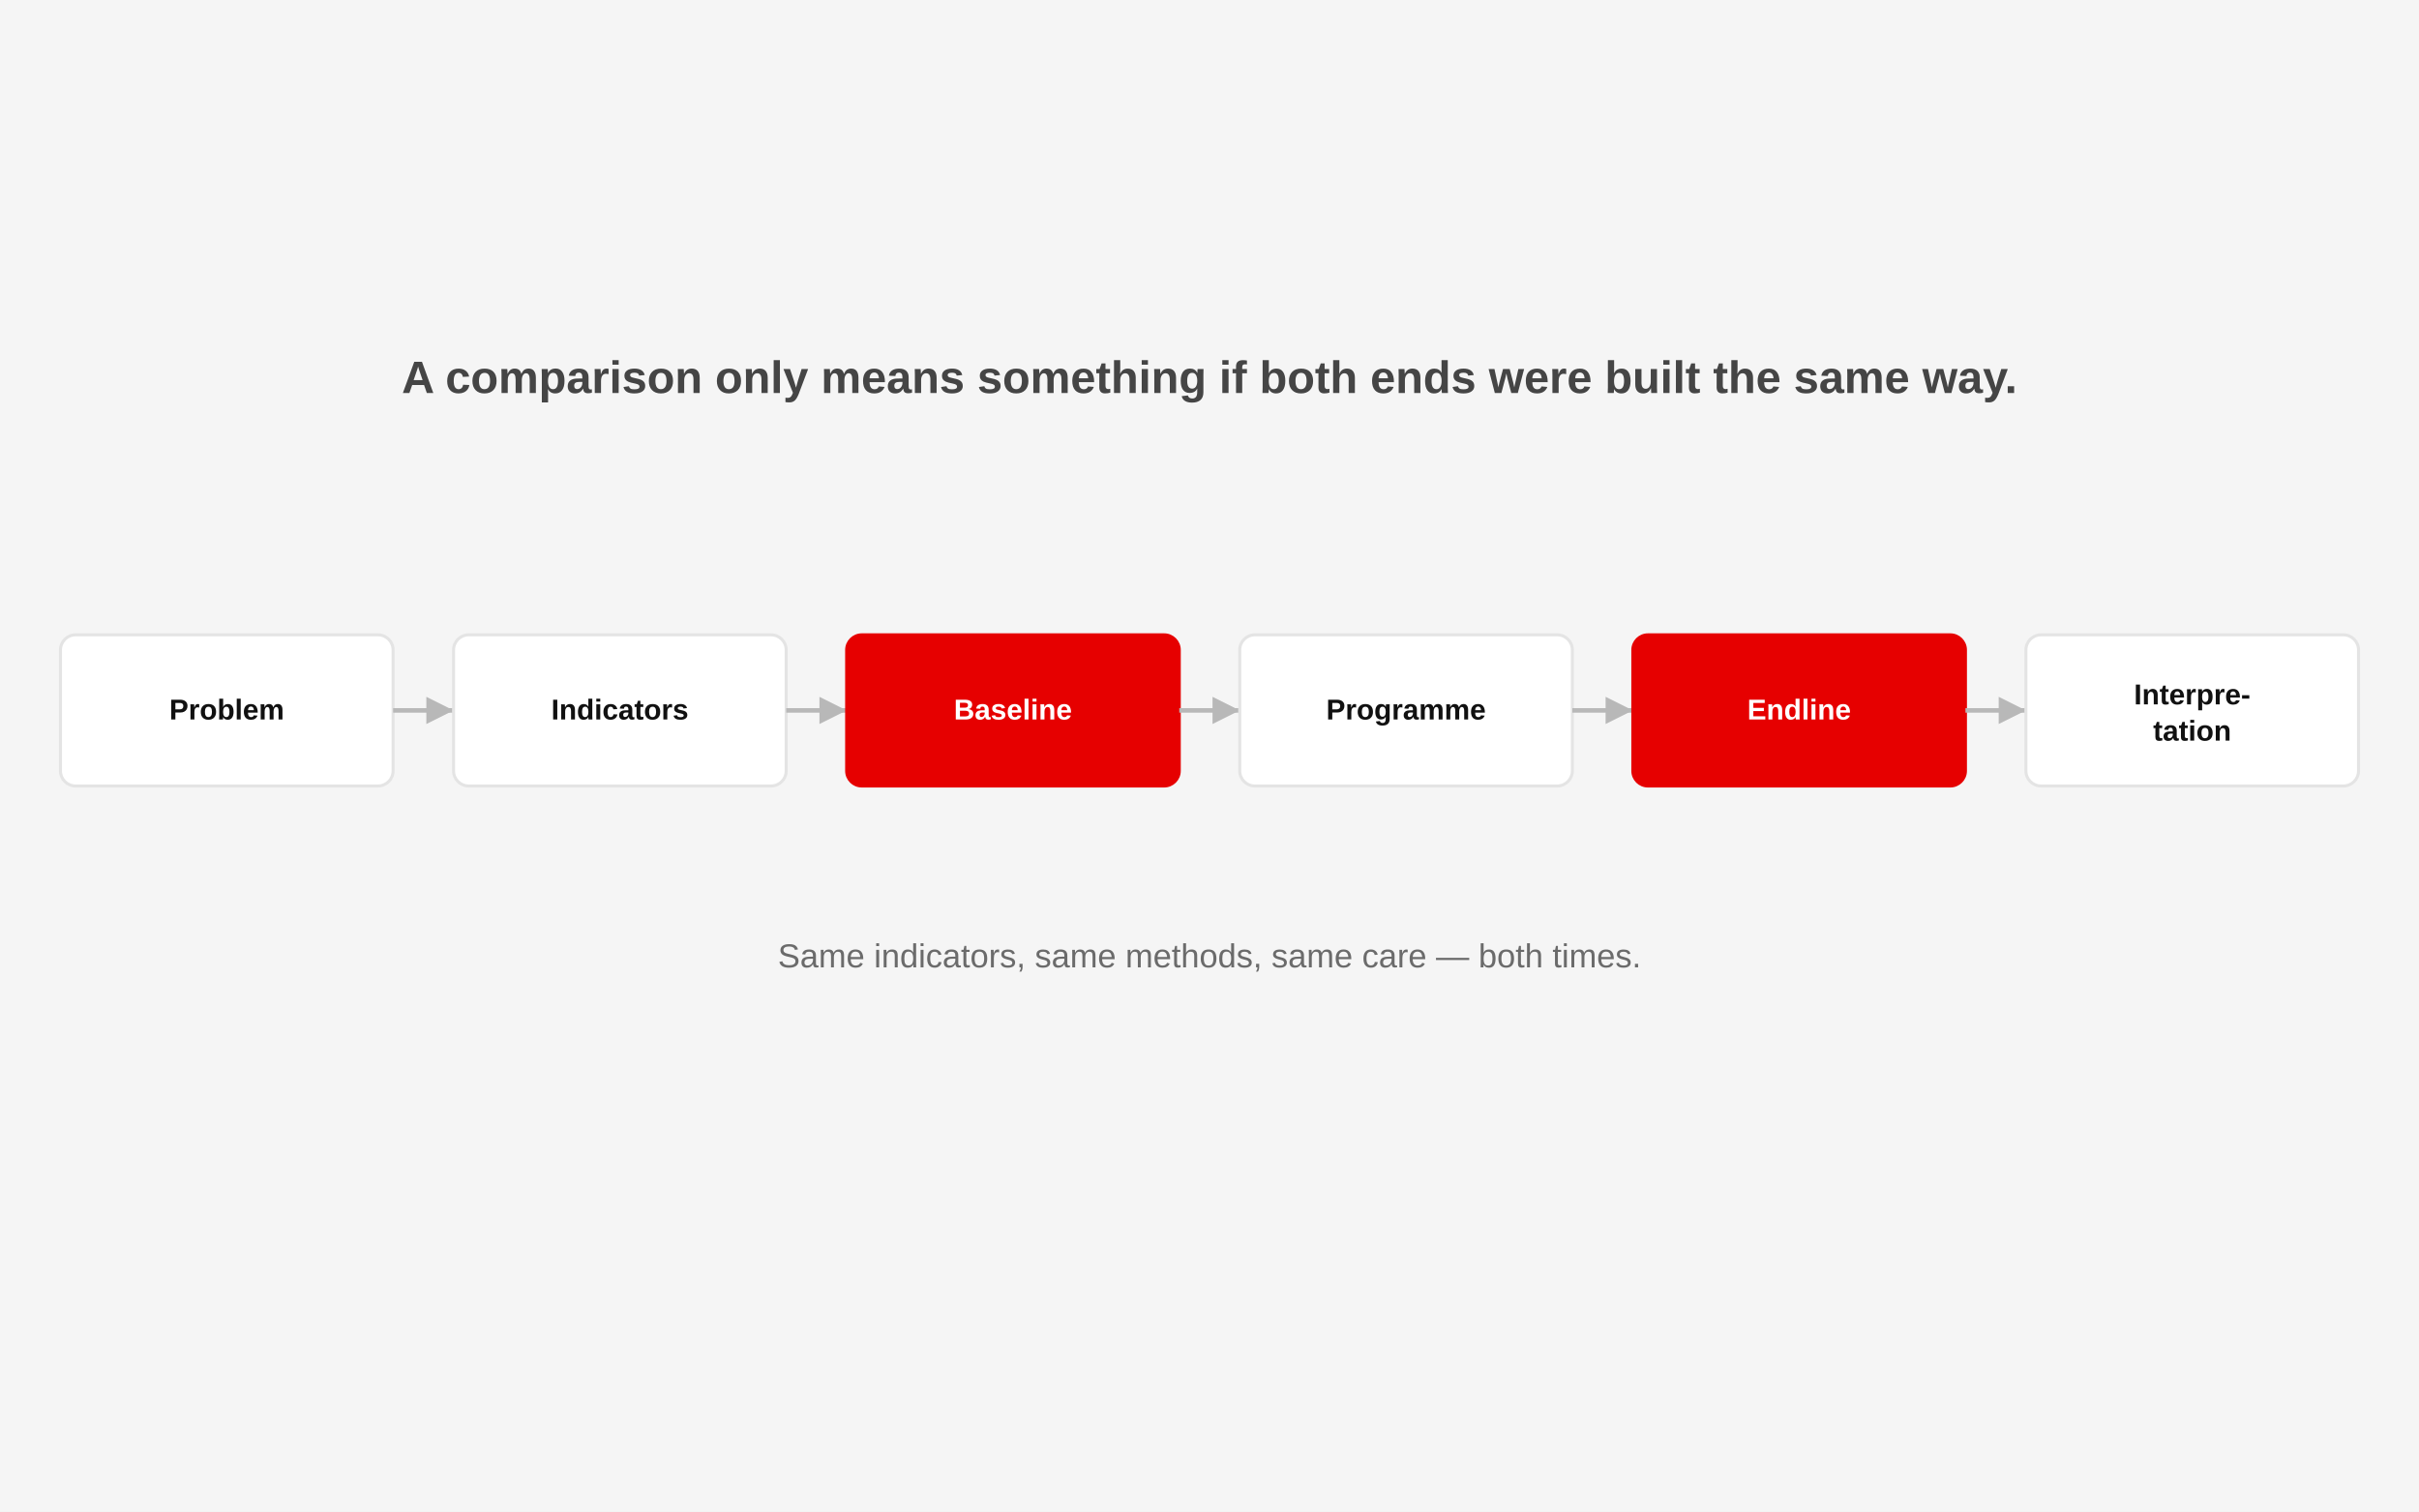
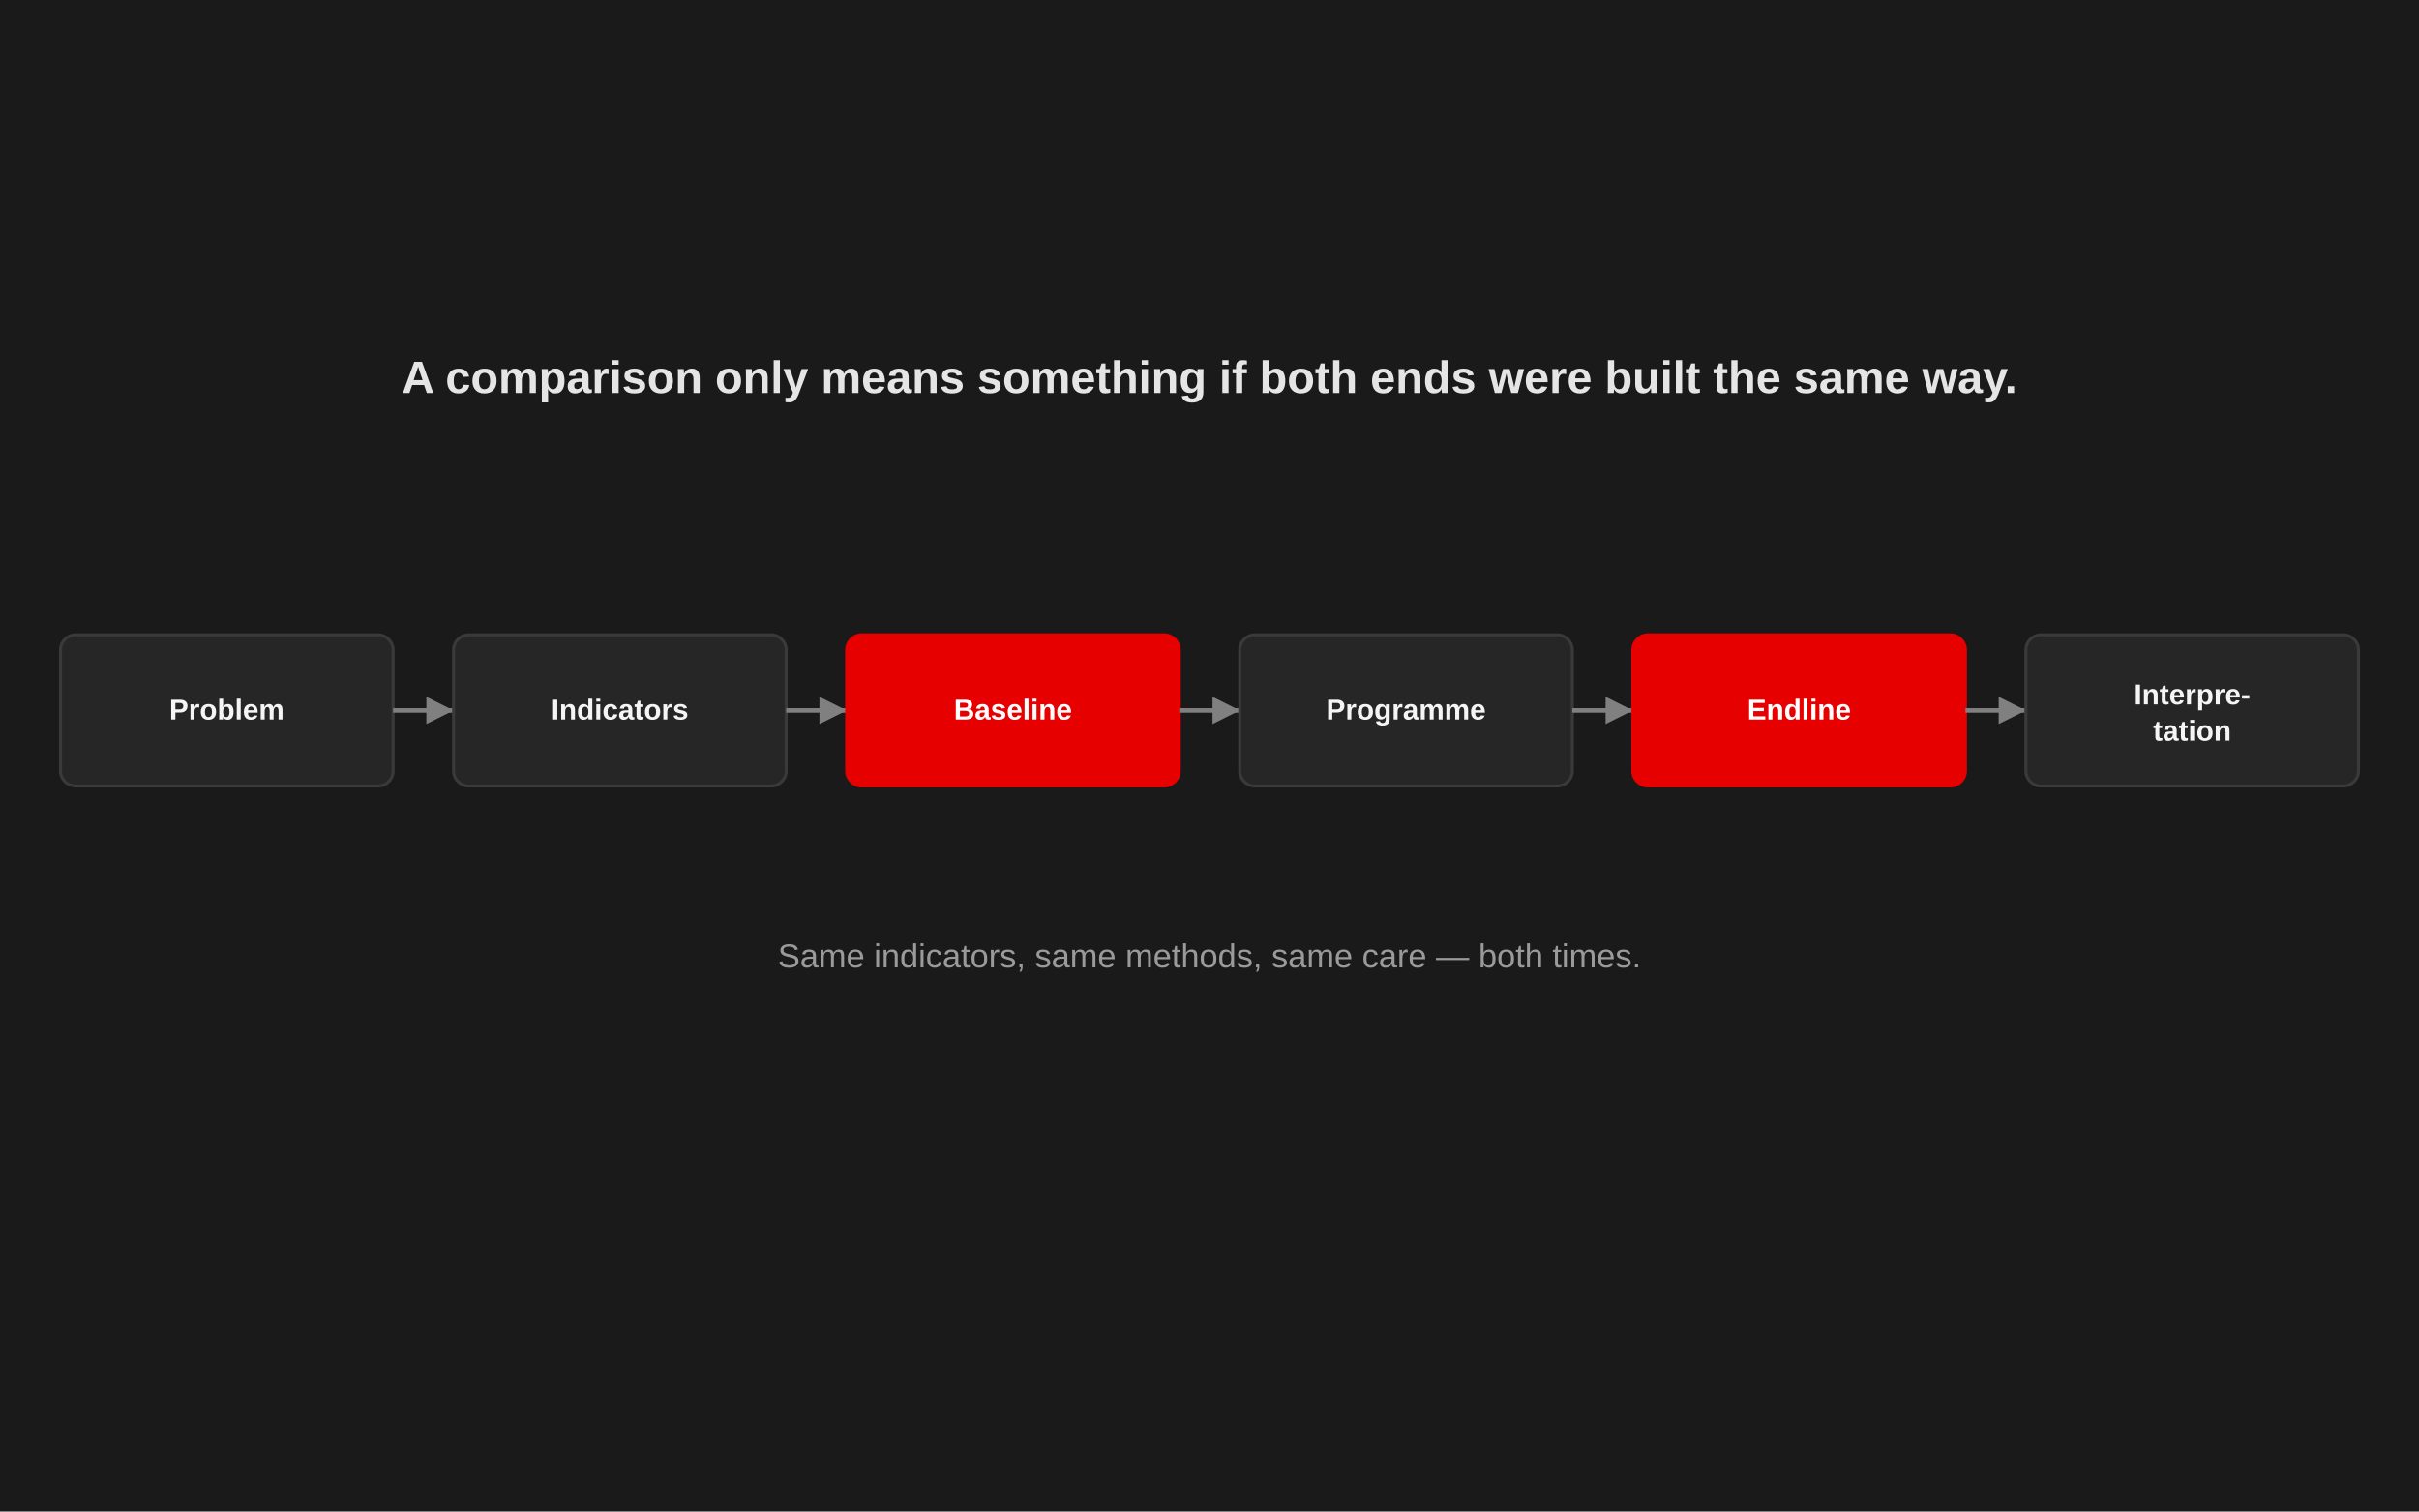
<svg xmlns="http://www.w3.org/2000/svg" viewBox="0 0 1600 1000" role="img" aria-labelledby="title desc">
-   <rect width="1600" height="1000" fill="#f5f5f5" />
-   <text x="800" y="260" text-anchor="middle" font-family="Arial, Helvetica, sans-serif" font-weight="700" font-size="30" fill="#454545">A comparison only means something if both ends were built the same way.</text>
+   <rect width="1600" height="1000" fill="#1a1a1a" />
+   <text x="800" y="260" text-anchor="middle" font-family="Arial, Helvetica, sans-serif" font-weight="700" font-size="30" fill="#e5e5e5">A comparison only means something if both ends were built the same way.</text>
  <defs>
    <marker id="bl-arrow" markerWidth="10" markerHeight="10" refX="6" refY="3" orient="auto" markerUnits="strokeWidth">
-       <path d="M0,0 L6,3 L0,6 Z" fill="#b8b8b8" />
+       <path d="M0,0 L6,3 L0,6 Z" fill="#808080" />
    </marker>
  </defs>
  <g font-family="Arial, Helvetica, sans-serif" font-weight="700" font-size="19" text-anchor="middle">
    <g>
-       <rect x="40" y="420" width="220" height="100" rx="10" fill="#ffffff" stroke="#e4e4e4" stroke-width="2" />
-       <text x="150" y="476" fill="#111111">Problem</text>
+       <rect x="40" y="420" width="220" height="100" rx="10" fill="#262626" stroke="#3a3a3a" stroke-width="2" />
+       <text x="150" y="476" fill="#f5f5f5">Problem</text>
    </g>
-     <path d="M 260 470 L 300 470" stroke="#b8b8b8" stroke-width="3" marker-end="url(#bl-arrow)" />
+     <path d="M 260 470 L 300 470" stroke="#808080" stroke-width="3" marker-end="url(#bl-arrow)" />
    <g>
-       <rect x="300" y="420" width="220" height="100" rx="10" fill="#ffffff" stroke="#e4e4e4" stroke-width="2" />
-       <text x="410" y="476" fill="#111111">Indicators</text>
+       <rect x="300" y="420" width="220" height="100" rx="10" fill="#262626" stroke="#3a3a3a" stroke-width="2" />
+       <text x="410" y="476" fill="#f5f5f5">Indicators</text>
    </g>
-     <path d="M 520 470 L 560 470" stroke="#b8b8b8" stroke-width="3" marker-end="url(#bl-arrow)" />
+     <path d="M 520 470 L 560 470" stroke="#808080" stroke-width="3" marker-end="url(#bl-arrow)" />
    <g>
      <rect x="560" y="420" width="220" height="100" rx="10" fill="#e60000" stroke="#e60000" stroke-width="2" />
      <text x="670" y="476" fill="#ffffff">Baseline</text>
    </g>
-     <path d="M 780 470 L 820 470" stroke="#b8b8b8" stroke-width="3" marker-end="url(#bl-arrow)" />
+     <path d="M 780 470 L 820 470" stroke="#808080" stroke-width="3" marker-end="url(#bl-arrow)" />
    <g>
-       <rect x="820" y="420" width="220" height="100" rx="10" fill="#ffffff" stroke="#e4e4e4" stroke-width="2" />
-       <text x="930" y="476" fill="#111111">Programme</text>
+       <rect x="820" y="420" width="220" height="100" rx="10" fill="#262626" stroke="#3a3a3a" stroke-width="2" />
+       <text x="930" y="476" fill="#f5f5f5">Programme</text>
    </g>
-     <path d="M 1040 470 L 1080 470" stroke="#b8b8b8" stroke-width="3" marker-end="url(#bl-arrow)" />
+     <path d="M 1040 470 L 1080 470" stroke="#808080" stroke-width="3" marker-end="url(#bl-arrow)" />
    <g>
      <rect x="1080" y="420" width="220" height="100" rx="10" fill="#e60000" stroke="#e60000" stroke-width="2" />
      <text x="1190" y="476" fill="#ffffff">Endline</text>
    </g>
-     <path d="M 1300 470 L 1340 470" stroke="#b8b8b8" stroke-width="3" marker-end="url(#bl-arrow)" />
+     <path d="M 1300 470 L 1340 470" stroke="#808080" stroke-width="3" marker-end="url(#bl-arrow)" />
    <g>
-       <rect x="1340" y="420" width="220" height="100" rx="10" fill="#ffffff" stroke="#e4e4e4" stroke-width="2" />
-       <text x="1450" y="466" fill="#111111">Interpre-</text>
-       <text x="1450" y="490" fill="#111111">tation</text>
+       <rect x="1340" y="420" width="220" height="100" rx="10" fill="#262626" stroke="#3a3a3a" stroke-width="2" />
+       <text x="1450" y="466" fill="#f5f5f5">Interpre-</text>
+       <text x="1450" y="490" fill="#f5f5f5">tation</text>
    </g>
  </g>
-   <text x="800" y="640" text-anchor="middle" font-family="Arial, Helvetica, sans-serif" font-size="22" fill="#6b6b6b">Same indicators, same methods, same care — both times.</text>
+   <text x="800" y="640" text-anchor="middle" font-family="Arial, Helvetica, sans-serif" font-size="22" fill="#9a9a9a">Same indicators, same methods, same care — both times.</text>
</svg>
